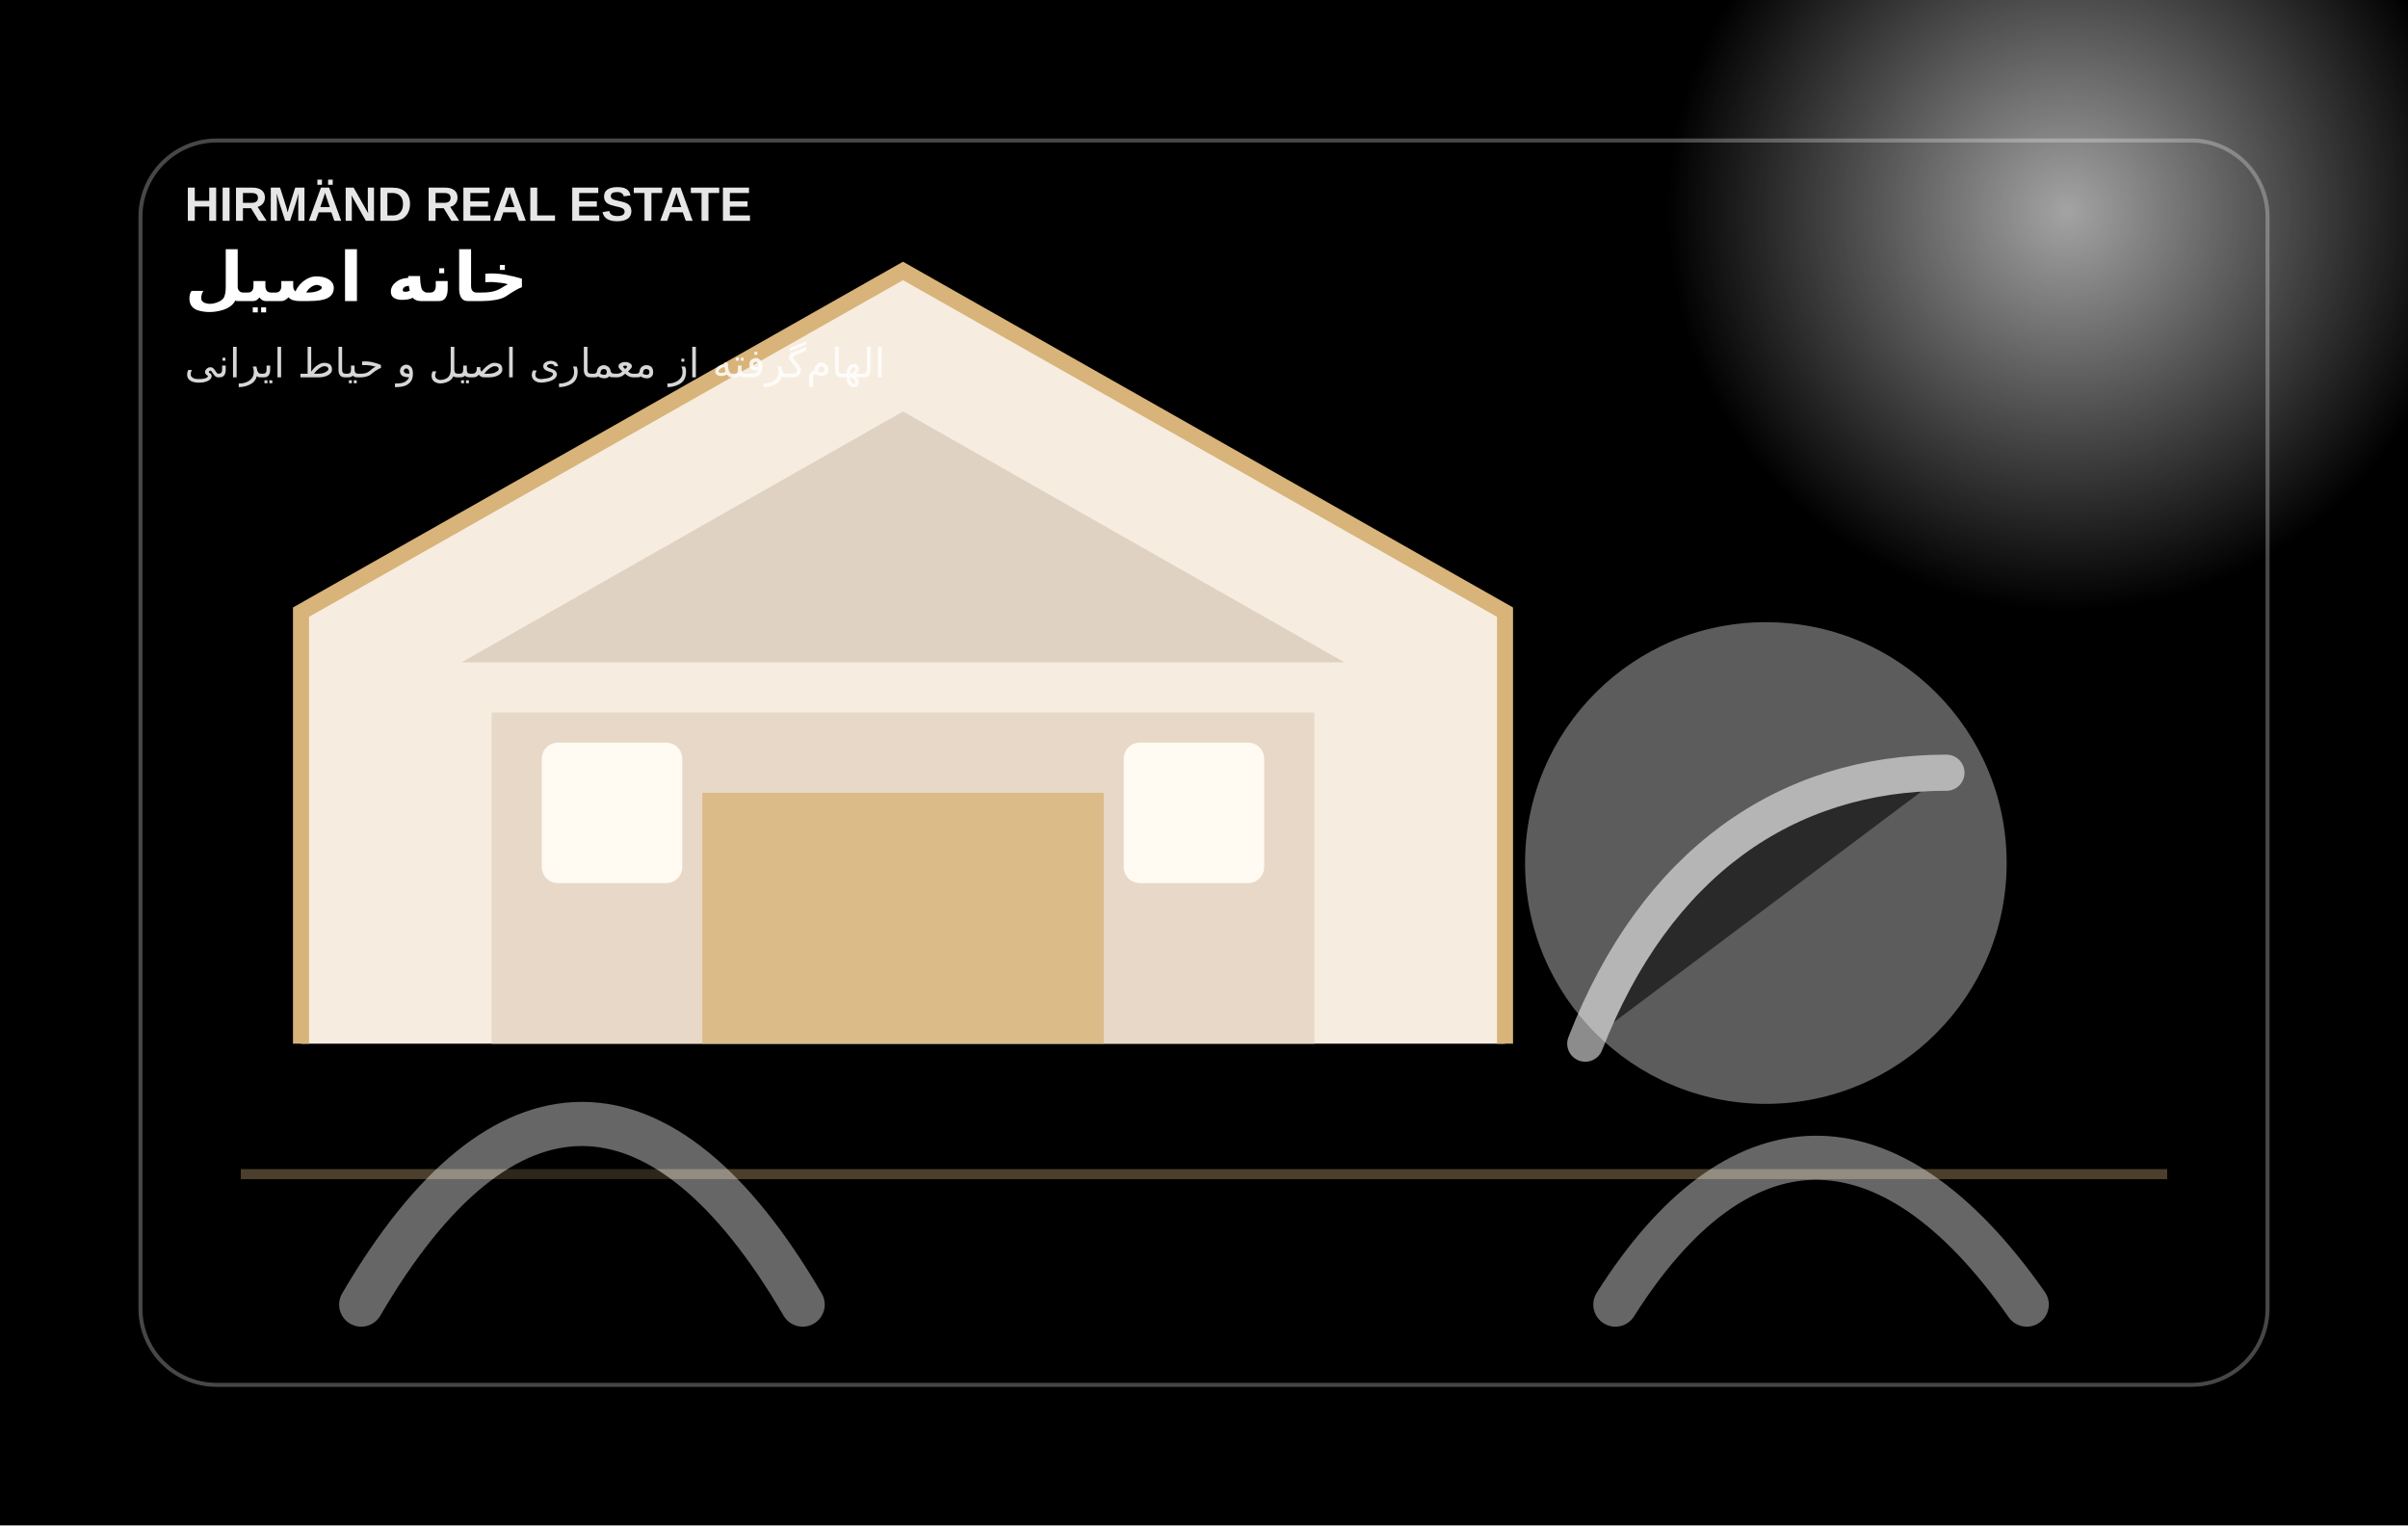
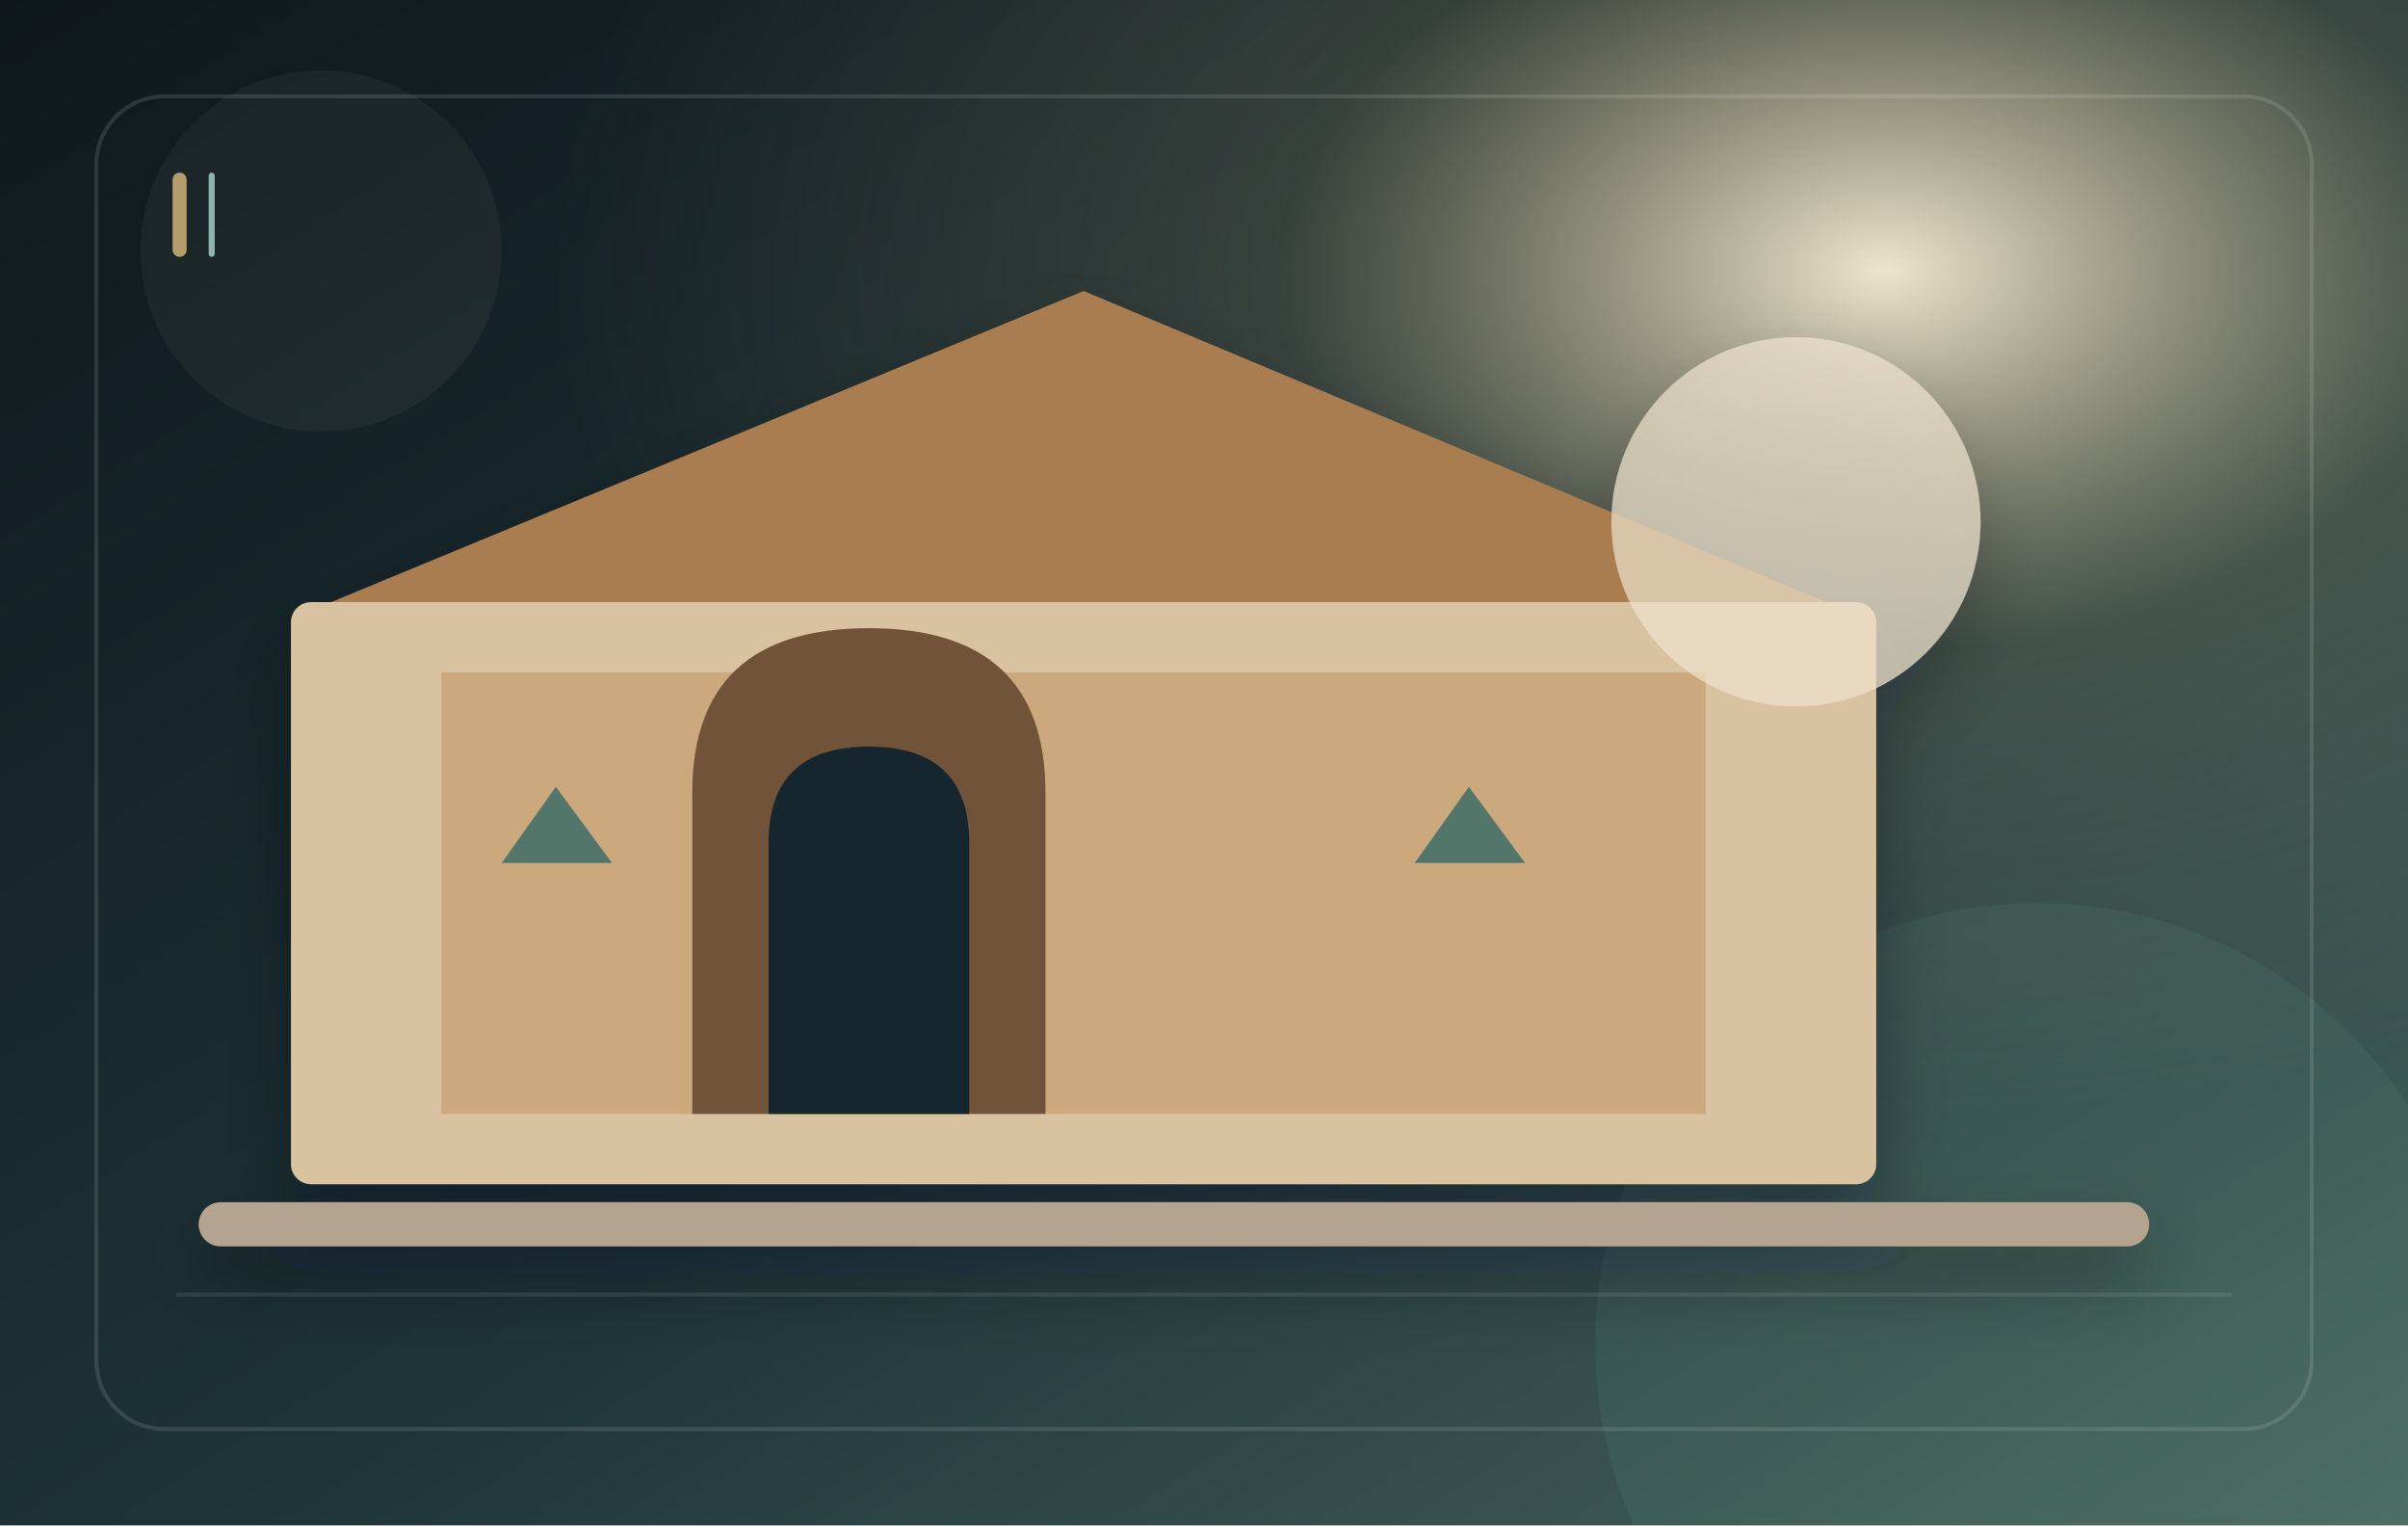
<svg xmlns="http://www.w3.org/2000/svg" viewBox="0 0 1200 760" role="img" aria-labelledby="title desc">
  <defs>
    <linearGradient id="bg" x1="0" y1="0" x2="1" y2="1">
-       <stop stop-color="7f5e49" />
-       <stop offset="1" stop-color="4c3529" />
+       <stop stop-color="#0f171c" />
+       <stop offset=".55" stop-color="#1e3438" />
+       <stop offset="1" stop-color="#49685f" />
    </linearGradient>
-     <linearGradient id="panel" x1="0" y1="0" x2="1" y2="1">
-       <stop stop-color="#fffaf4" />
-       <stop offset="1" stop-color="#eadfd2" />
+     <radialGradient id="sun" cx=".78" cy=".18" r=".55">
+       <stop stop-color="#fff4d8" stop-opacity=".92" />
+       <stop offset=".45" stop-color="#d8c18d" stop-opacity=".16" />
+       <stop offset="1" stop-color="#d8c18d" stop-opacity="0" />
+     </radialGradient>
+     <linearGradient id="ground" x1="0" y1="0" x2="0" y2="1">
+       <stop stop-color="#fff" stop-opacity=".09" />
+       <stop offset="1" stop-color="#000" stop-opacity=".16" />
    </linearGradient>
-     <radialGradient id="glow">
-       <stop stop-color="#fff" stop-opacity=".8" />
-       <stop offset="1" stop-color="#fff" stop-opacity="0" />
-     </radialGradient>
+     <filter id="shadow" x="-20%" y="-20%" width="140%" height="140%">
+       <feDropShadow dx="0" dy="18" stdDeviation="18" flood-color="#071014" flood-opacity=".35" />
+     </filter>
  </defs>
  <rect width="1200" height="760" fill="url(#bg)" />
-   <circle cx="1030" cy="105" r="200" fill="url(#glow)" opacity=".8" />
-   <path d="M150 520V305l300-170 300 170v215" fill="#f6ede0" stroke="#d8b47a" stroke-width="8" />
-   <path d="M245 520V355h410v165" fill="#e7d8c7" />
-   <path d="M350 520V395h200v125" fill="#d8b47a" opacity=".82" />
-   <path d="M230 330L450 205l220 125" fill="#d8c8b8" opacity=".72" />
-   <rect x="270" y="370" width="70" height="70" rx="8" fill="#fffaf2" />
-   <rect x="560" y="370" width="70" height="70" rx="8" fill="#fffaf2" />
-   <circle cx="880" cy="430" r="120" fill="#ffffff" opacity=".36" />
-   <path d="M790 520c35-90 100-135 180-135" stroke="#fff" stroke-width="18" stroke-linecap="round" opacity=".55" />
-   <path d="M120 585H1080" stroke="#d8b47a" stroke-width="5" opacity=".35" />
-   <path d="M180 650c70-120 150-120 220 0M805 650c60-95 135-100 205 0" stroke="#ffffff" stroke-width="22" stroke-linecap="round" opacity=".4" />
-   <rect x="70" y="70" width="1060" height="620" rx="38" fill="none" stroke="#fff" stroke-opacity=".28" stroke-width="2" />
-   <text x="92" y="110" font-family="Arial, sans-serif" font-size="24" font-weight="700" fill="#fff" opacity=".9">HIRMÄND REAL ESTATE</text>
-   <text x="92" y="150" font-family="Arial, sans-serif" font-size="34" font-weight="700" fill="#fff">خانه اصیل</text>
-   <text x="92" y="188" font-family="Arial, sans-serif" font-size="20" fill="#fff" opacity=".84">الهام‌گرفته از معماری اصیل و حیاط ایرانی</text>
+   <rect width="1200" height="760" fill="url(#sun)" />
+   <circle cx="160" cy="125" r="90" fill="#f5ecd7" opacity=".045" />
+   <circle cx="1015" cy="670" r="220" fill="#84b9a8" opacity=".08" />
+   <g filter="url(#shadow)">
+     <rect x="145" y="300" width="790" height="290" rx="10" fill="#d9c2a0" />
+     <path d="M165 300 540 145l370 155" fill="#a97d4f" />
+     <path d="M220 335h630v220H220z" fill="#cba97d" />
+     <path d="M345 555V395q0-82 88-82t88 82v160Z" fill="#6f5238" />
+     <path d="M383 555V420q0-48 50-48t50 48v135Z" fill="#18272d" />
+     <g fill="#52766b">
+       <path d="M250 430h55l-28-38Z" />
+       <path d="M705 430h55l-28-38Z" />
+     </g>
+     <path d="M110 610h950" stroke="#b4a48f" stroke-width="22" stroke-linecap="round" />
+     <circle cx="895" cy="260" r="92" fill="#f0e2cd" opacity=".7" />
+   </g>
+   <rect x="48" y="48" width="1104" height="664" rx="34" fill="none" stroke="#fff" stroke-opacity=".12" stroke-width="2" />
+   <path d="M88 645H1112" stroke="#fff" stroke-opacity=".09" stroke-width="2" />
+   <g opacity=".88">
+     <rect x="86" y="86" width="7" height="42" rx="3.5" fill="#c9ad73" />
+     <rect x="104" y="86" width="3" height="42" rx="1.5" fill="#9ac9bc" />
+   </g>
</svg>
